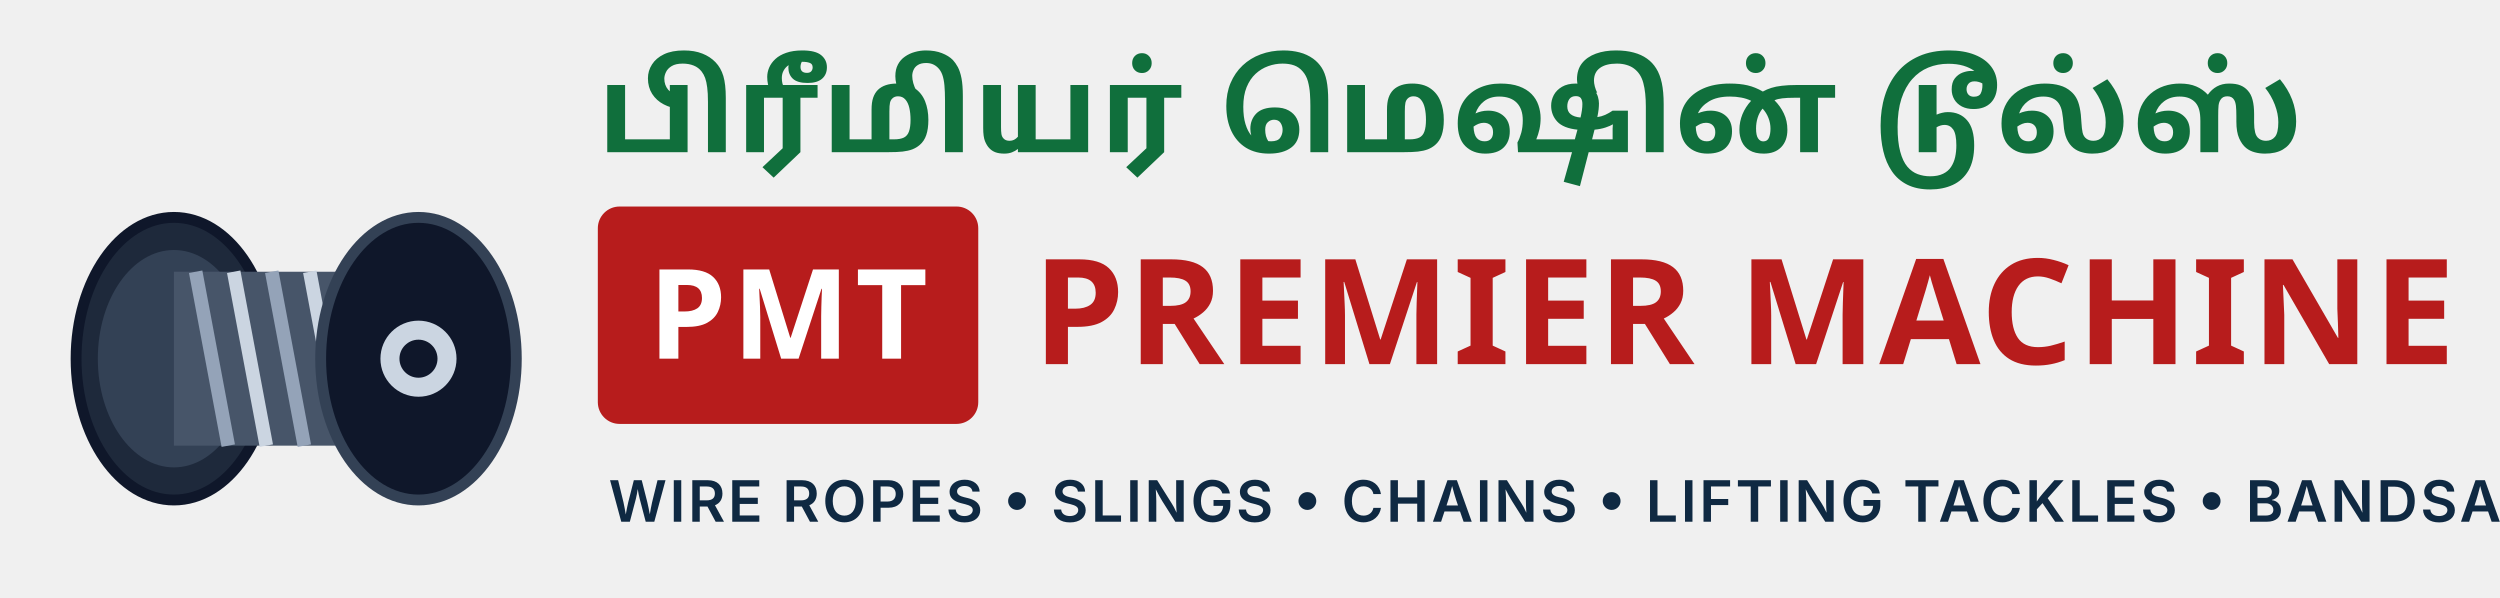
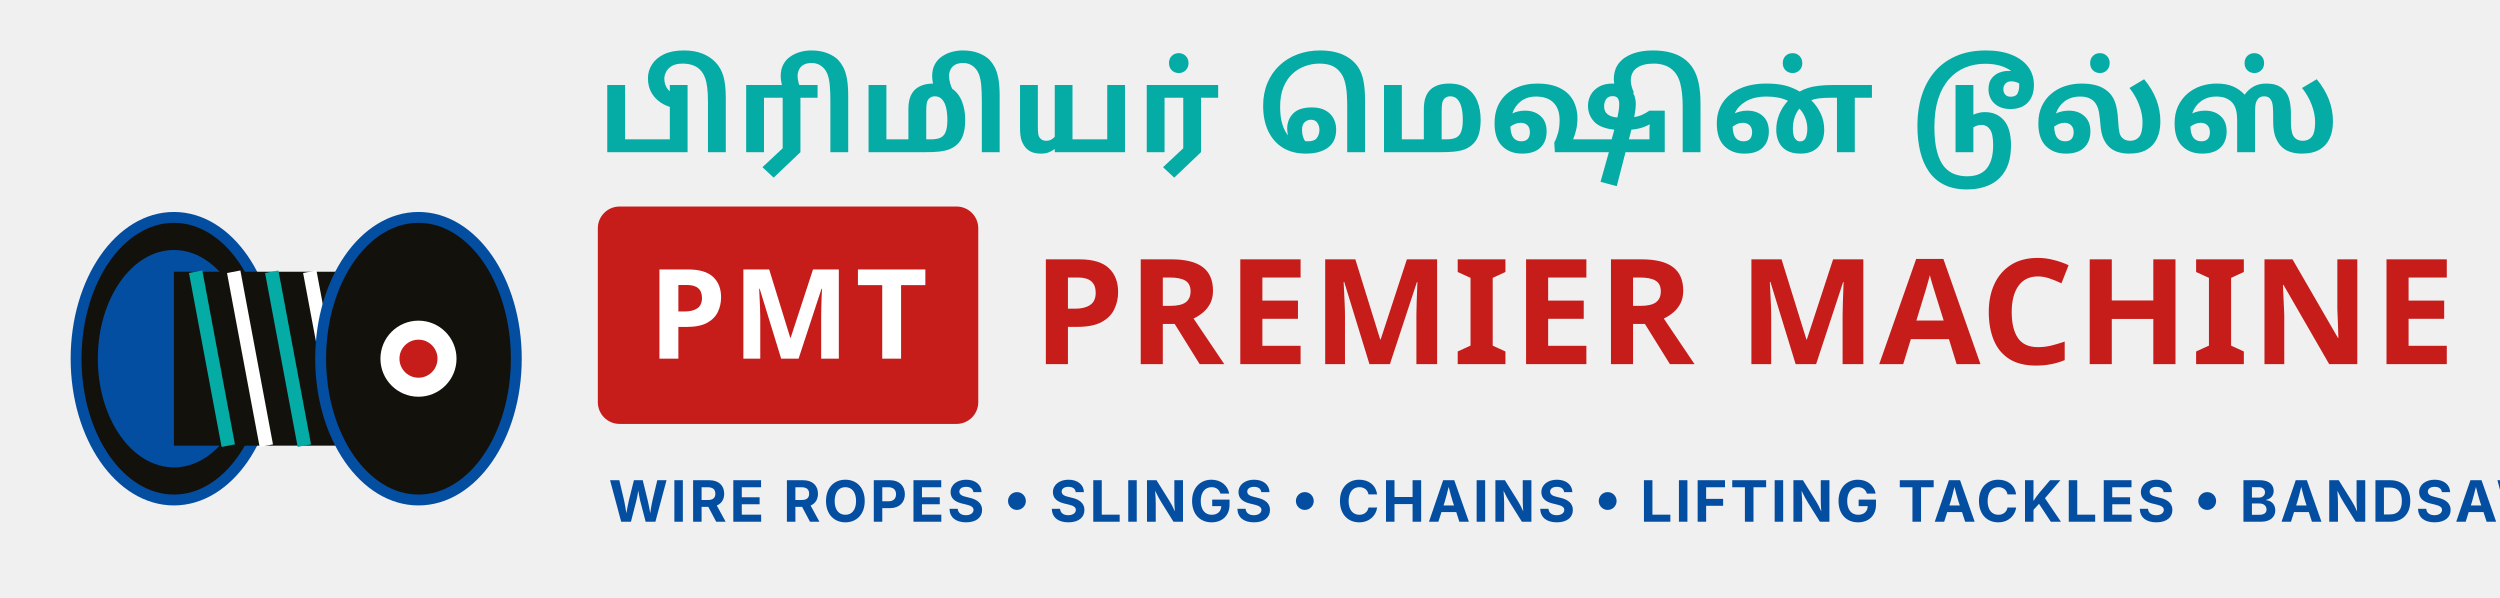
<svg xmlns="http://www.w3.org/2000/svg" viewBox="0 0 460 110" width="460" height="110">
-   <text x="110" y="28" font-family="'Noto Sans Tamil', 'Mukta Malar', 'Inter', sans-serif" font-size="22" font-weight="800" fill="#106f3c" letter-spacing="0.5">
-     பிரீமியர் மெஷின் டூல்ஸ்
+   <text x="110" y="28" font-family="'Noto Sans Tamil', 'Inter', sans-serif" font-size="22" font-weight="800" fill="#05aba5" letter-spacing="0.5">
+     பிரிமியர் மெஷின் டூல்ஸ்
  </text>
  <g transform="translate(10, 36)">
-     <ellipse cx="22" cy="30" rx="18" ry="26" fill="#1e293b" stroke="#0f172a" stroke-width="2" />
-     <ellipse cx="22" cy="30" rx="14" ry="20" fill="#334155" />
-     <rect x="22" y="14" width="45" height="32" fill="#475569" />
-     <line x1="26" y1="14" x2="32" y2="46" stroke="#94a3b8" stroke-width="2.5" />
-     <line x1="33" y1="14" x2="39" y2="46" stroke="#cbd5e1" stroke-width="2.5" />
-     <line x1="40" y1="14" x2="46" y2="46" stroke="#94a3b8" stroke-width="2.5" />
-     <line x1="47" y1="14" x2="53" y2="46" stroke="#cbd5e1" stroke-width="2.5" />
-     <line x1="54" y1="14" x2="60" y2="46" stroke="#94a3b8" stroke-width="2.5" />
-     <ellipse cx="67" cy="30" rx="18" ry="26" fill="#0f172a" stroke="#334155" stroke-width="2" />
-     <circle cx="67" cy="30" r="7" fill="#cbd5e1" />
-     <circle cx="67" cy="30" r="3.5" fill="#0f172a" />
+     <ellipse cx="22" cy="30" rx="18" ry="26" fill="#13110c" stroke="#034ea1" stroke-width="2" />
+     <ellipse cx="22" cy="30" rx="14" ry="20" fill="#034ea1" />
+     <rect x="22" y="14" width="45" height="32" fill="#13110c" />
+     <line x1="26" y1="14" x2="32" y2="46" stroke="#05aba5" stroke-width="2.5" />
+     <line x1="33" y1="14" x2="39" y2="46" stroke="#ffffff" stroke-width="2.5" />
+     <line x1="40" y1="14" x2="46" y2="46" stroke="#05aba5" stroke-width="2.5" />
+     <line x1="47" y1="14" x2="53" y2="46" stroke="#ffffff" stroke-width="2.5" />
+     <line x1="54" y1="14" x2="60" y2="46" stroke="#05aba5" stroke-width="2.5" />
+     <ellipse cx="67" cy="30" rx="18" ry="26" fill="#13110c" stroke="#034ea1" stroke-width="2" />
+     <circle cx="67" cy="30" r="7" fill="#ffffff" />
+     <circle cx="67" cy="30" r="3.5" fill="#c61c1a" />
  </g>
-   <rect x="110" y="38" width="70" height="40" rx="4" fill="#b71c1c" />
+   <rect x="110" y="38" width="70" height="40" rx="4" fill="#c61c1a" />
  <text x="145" y="66" font-family="'Outfit', sans-serif" font-size="23" font-weight="900" fill="#ffffff" text-anchor="middle" letter-spacing="1">
    PMT
  </text>
-   <text x="190" y="67" font-family="'Outfit', 'Impact', sans-serif" font-size="27" font-weight="900" fill="#b71c1c" letter-spacing="0.5">
+   <text x="190" y="67" font-family="'Outfit', sans-serif" font-size="27" font-weight="900" fill="#c61c1a" letter-spacing="0.5">
    PREMIER MACHINE TOOLS
  </text>
-   <text x="112" y="96" font-family="'Inter', sans-serif" font-size="10.5" font-weight="600" fill="#0f2942" letter-spacing="0.5">
+   <text x="112" y="96" font-family="'Inter', sans-serif" font-size="10.5" font-weight="700" fill="#034ea1" letter-spacing="0.5">
    WIRE ROPES • SLINGS • CHAINS • LIFTING TACKLES • BANDSAW BLADES
  </text>
</svg>
